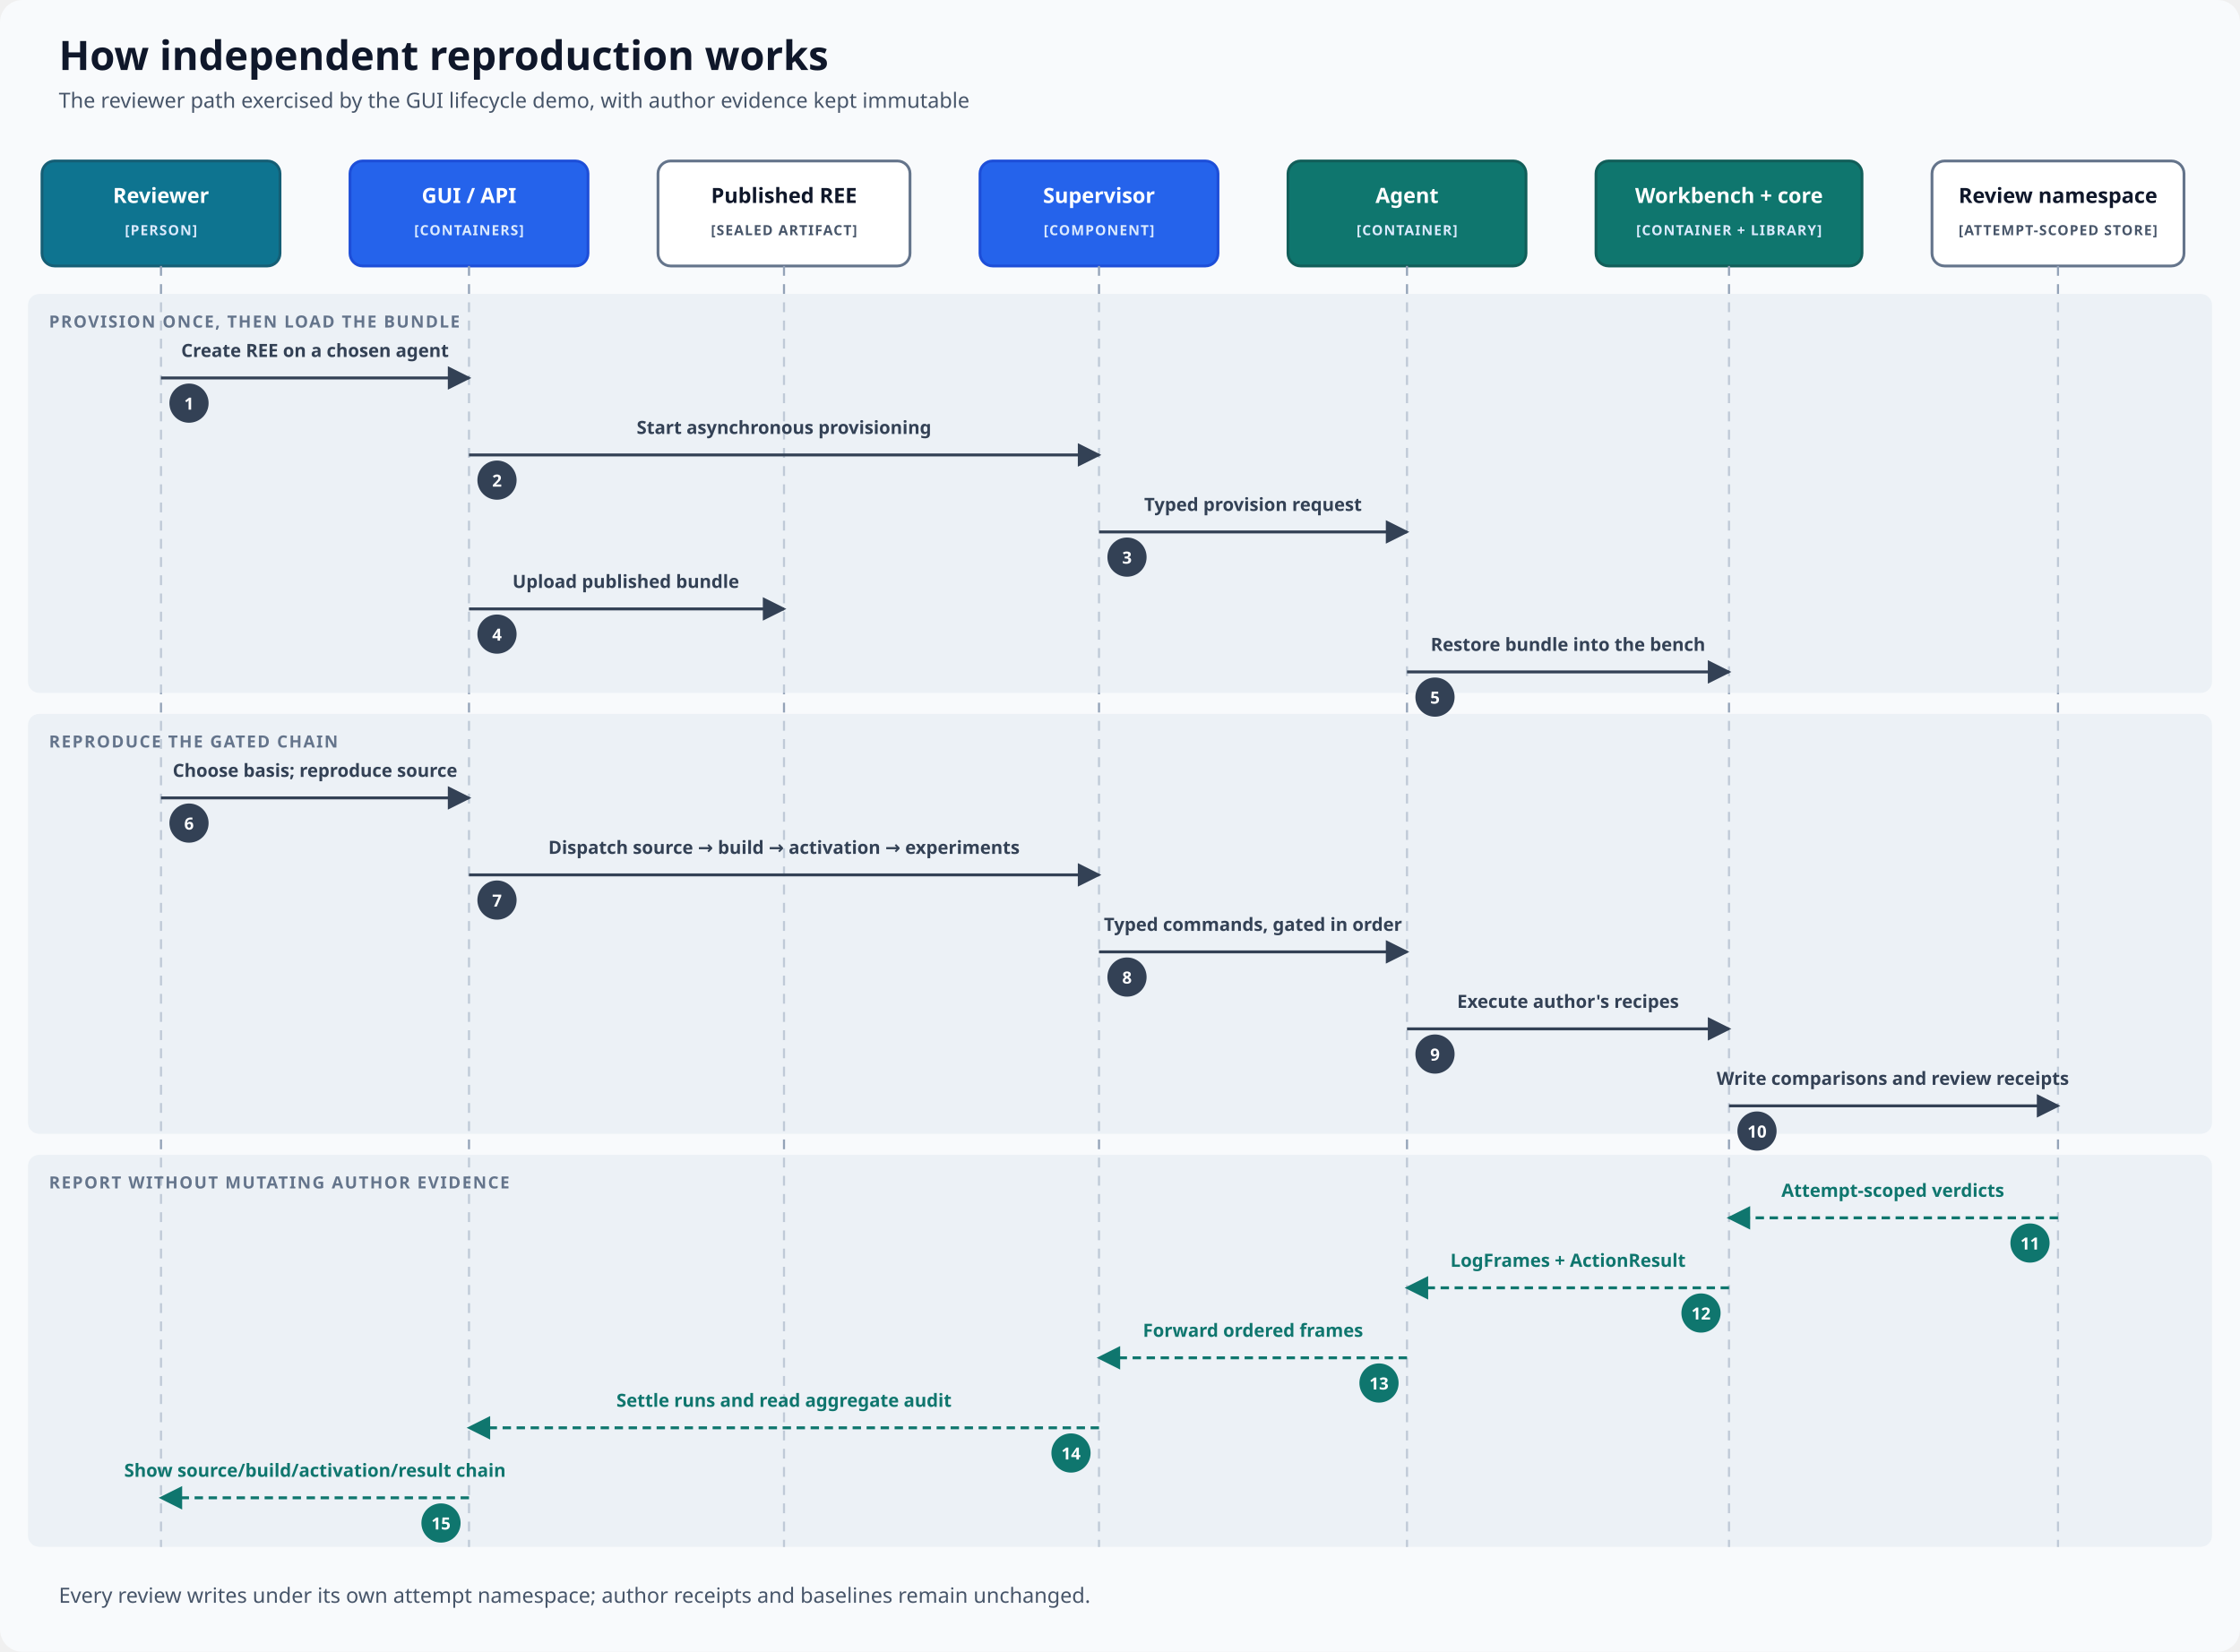
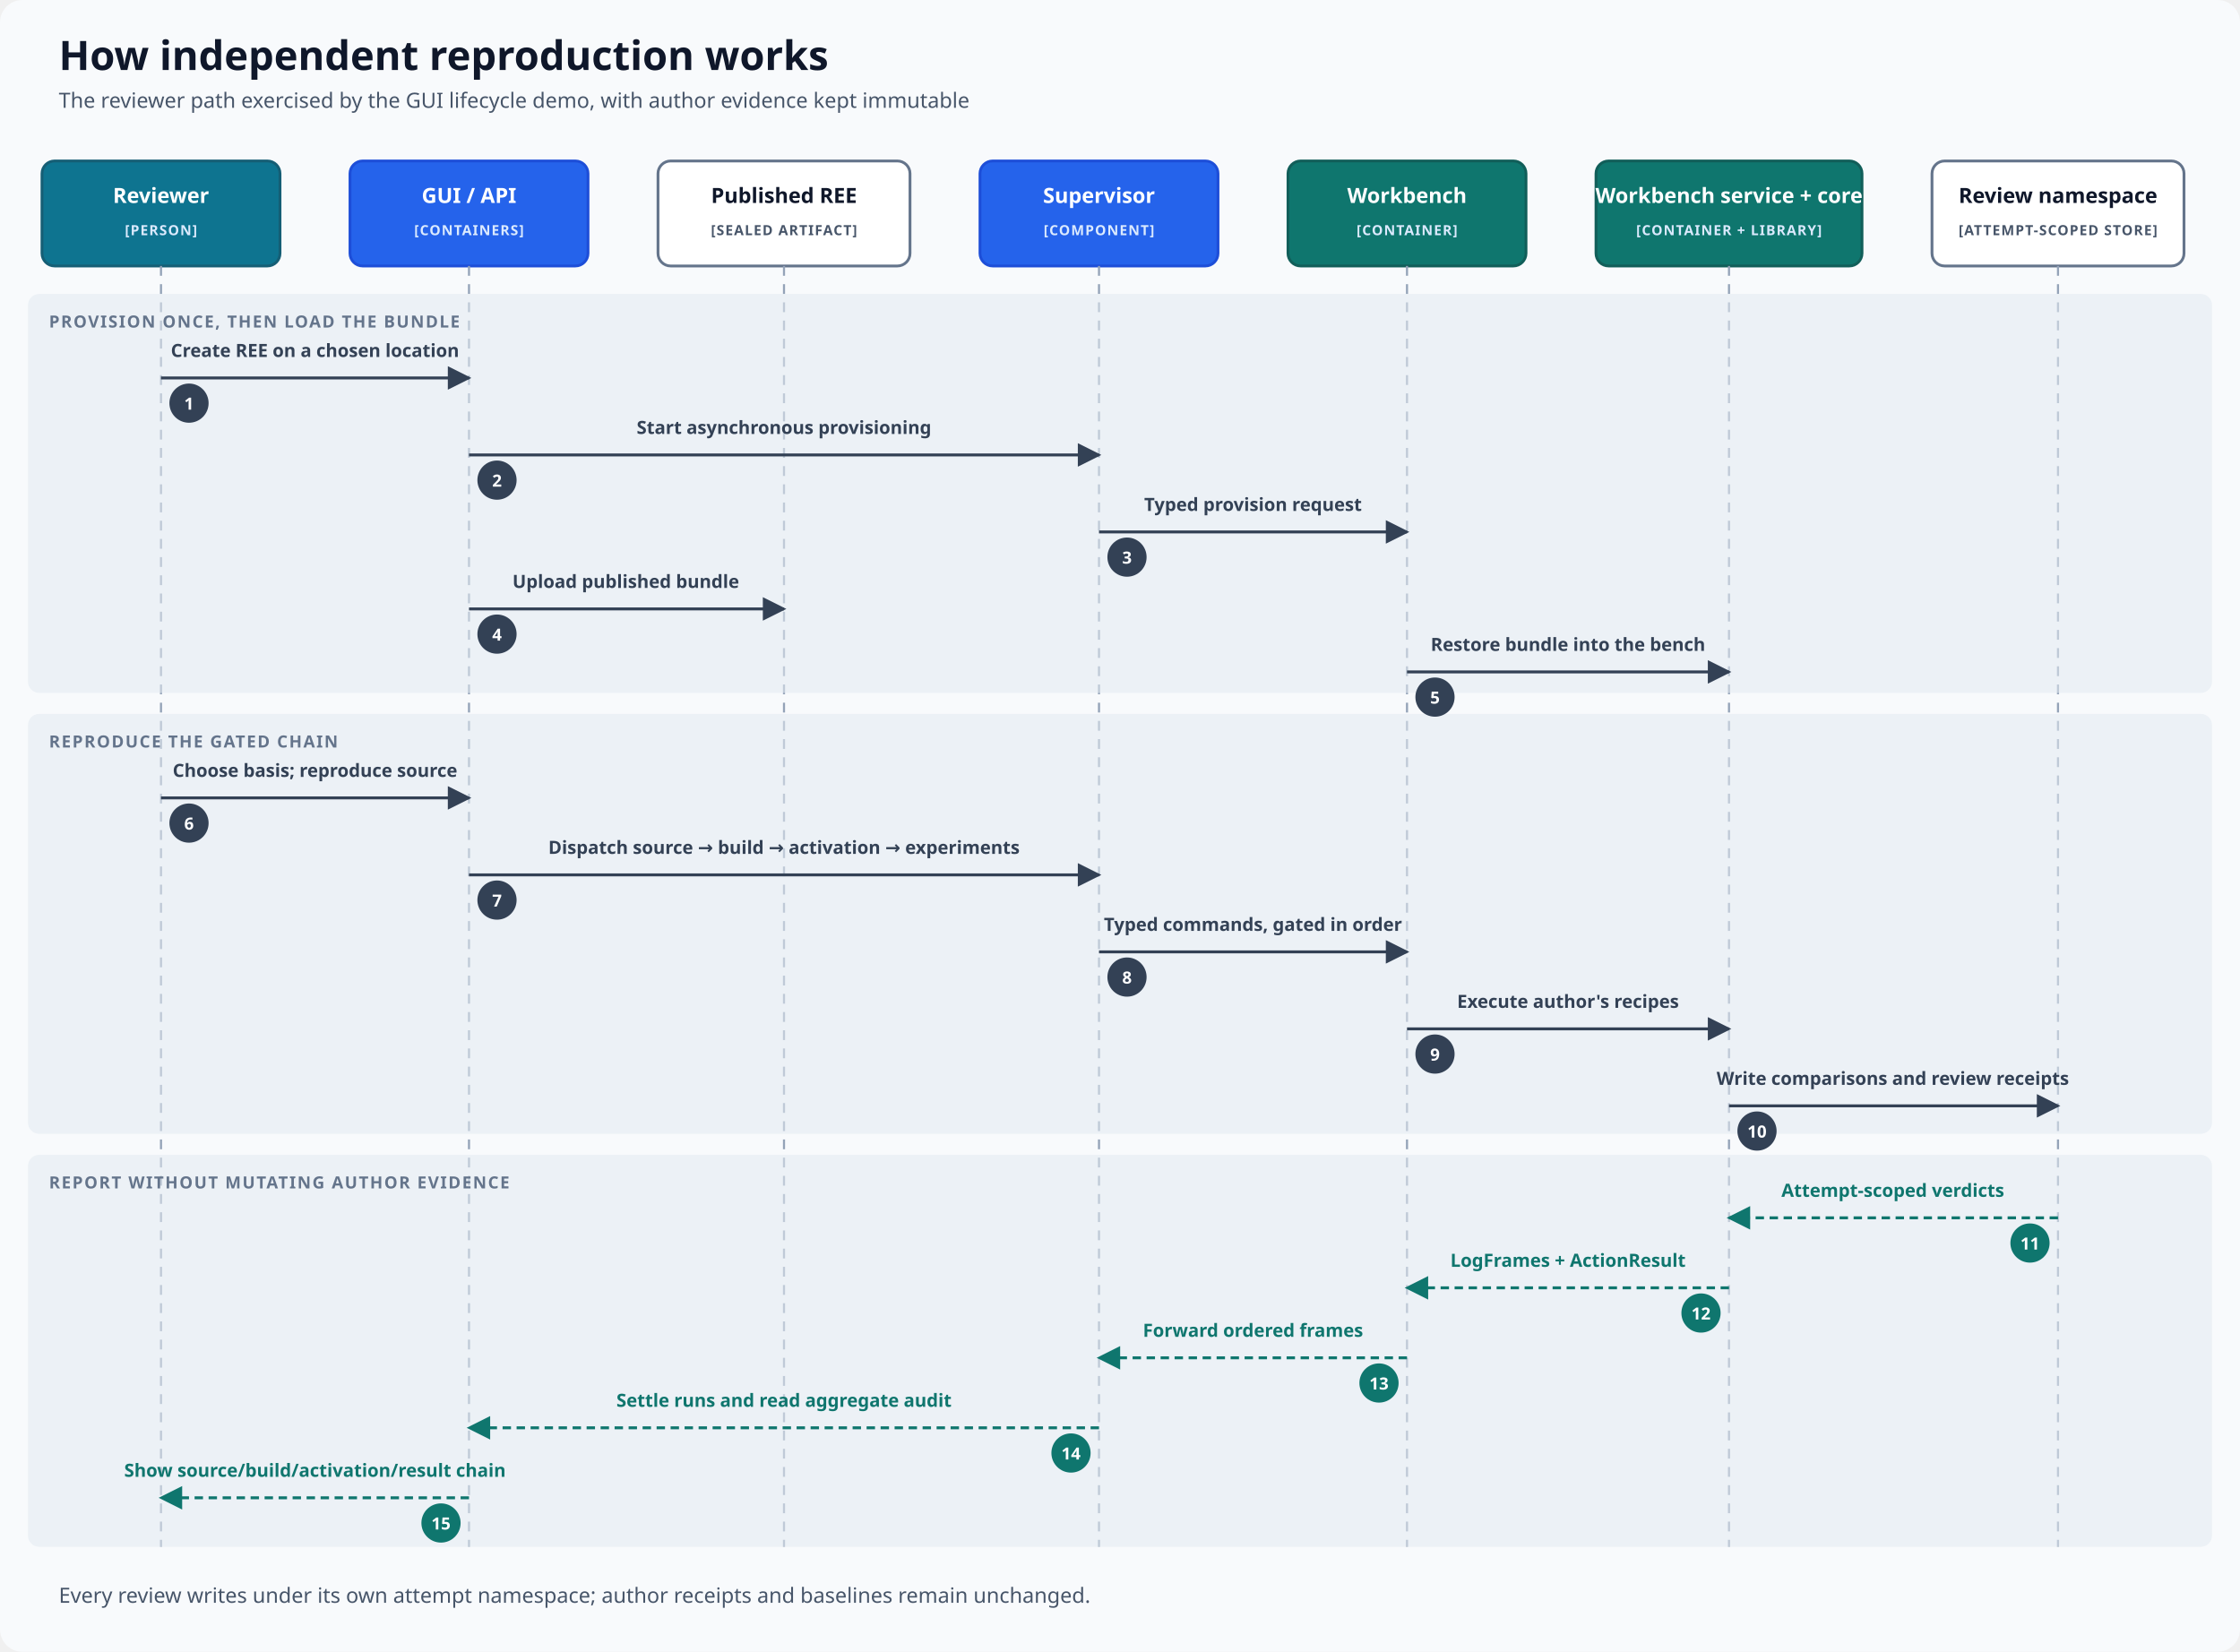
<svg xmlns="http://www.w3.org/2000/svg" width="1600" height="1180" viewBox="0 0 1600 1180" role="img" aria-labelledby="title description">
  <defs>
    <marker id="a" viewBox="0 0 10 10" refX="9" refY="5" markerWidth="8" markerHeight="8" orient="auto">
      <path d="M0 0 10 5 0 10z" fill="#334155" />
    </marker>
    <marker id="r" viewBox="0 0 10 10" refX="9" refY="5" markerWidth="8" markerHeight="8" orient="auto">
      <path d="M0 0 10 5 0 10z" fill="#0f766e" />
    </marker>
    <style>
      .bg{fill:#f8fafc}.head{font:700 29px system-ui,sans-serif;fill:#0f172a}.sub{font:15px system-ui,sans-serif;fill:#475569}.p{fill:#0e7490;stroke:#155e75;stroke-width:2}.control{fill:#2563eb;stroke:#1d4ed8;stroke-width:2}.exec{fill:#0f766e;stroke:#115e59;stroke-width:2}.store{fill:#fff;stroke:#64748b;stroke-width:2}.pn{font:700 15px system-ui,sans-serif;fill:#fff;text-anchor:middle}.pt{font:600 10px system-ui,sans-serif;fill:#dbeafe;text-anchor:middle;letter-spacing:.7px}.dn{font:700 15px system-ui,sans-serif;fill:#0f172a;text-anchor:middle}.dt{font:600 10px system-ui,sans-serif;fill:#475569;text-anchor:middle;letter-spacing:.7px}.life{stroke:#94a3b8;stroke-width:1.5;stroke-dasharray:7 6}.call{stroke:#334155;stroke-width:2.1;marker-end:url(#a)}.reply{stroke:#0f766e;stroke-width:2.1;stroke-dasharray:6 4;marker-end:url(#r)}.msg{font:600 13px system-ui,sans-serif;fill:#334155;text-anchor:middle}.replymsg{font:600 13px system-ui,sans-serif;fill:#0f766e;text-anchor:middle}.num{fill:#334155}.numreply{fill:#0f766e}.nt{font:700 12px system-ui,sans-serif;fill:#fff;text-anchor:middle;dominant-baseline:central}.band{fill:#e2e8f0;fill-opacity:.55}.bandlabel{font:700 12px system-ui,sans-serif;fill:#64748b;letter-spacing:1px}
    </style>
  </defs>
  <rect class="bg" width="1600" height="1180" rx="16" />
  <text class="head" x="42" y="50">How independent reproduction works</text>
  <text class="sub" x="42" y="77">The reviewer path exercised by the GUI lifecycle demo, with author evidence kept immutable</text>
  <g>
    <rect class="p" x="30" y="115" width="170" height="75" rx="9" />
    <text class="pn" x="115" y="145">Reviewer</text>
    <text class="pt" x="115" y="168">[PERSON]</text>
  </g>
  <g>
    <rect class="control" x="250" y="115" width="170" height="75" rx="9" />
    <text class="pn" x="335" y="145">GUI / API</text>
    <text class="pt" x="335" y="168">[CONTAINERS]</text>
  </g>
  <g>
    <rect class="store" x="470" y="115" width="180" height="75" rx="9" />
    <text class="dn" x="560" y="145">Published REE</text>
    <text class="dt" x="560" y="168">[SEALED ARTIFACT]</text>
  </g>
  <g>
    <rect class="control" x="700" y="115" width="170" height="75" rx="9" />
    <text class="pn" x="785" y="145">Supervisor</text>
    <text class="pt" x="785" y="168">[COMPONENT]</text>
  </g>
  <g>
    <rect class="exec" x="920" y="115" width="170" height="75" rx="9" />
-     <text class="pn" x="1005" y="145">Agent</text>
+     <text class="pn" x="1005" y="145">Workbench</text>
    <text class="pt" x="1005" y="168">[CONTAINER]</text>
  </g>
  <g>
    <rect class="exec" x="1140" y="115" width="190" height="75" rx="9" />
-     <text class="pn" x="1235" y="145">Workbench + core</text>
+     <text class="pn" x="1235" y="145">Workbench service + core</text>
    <text class="pt" x="1235" y="168">[CONTAINER + LIBRARY]</text>
  </g>
  <g>
    <rect class="store" x="1380" y="115" width="180" height="75" rx="9" />
    <text class="dn" x="1470" y="145">Review namespace</text>
    <text class="dt" x="1470" y="168">[ATTEMPT-SCOPED STORE]</text>
  </g>
  <g>
    <line class="life" x1="115" y1="190" x2="115" y2="1105" />
    <line class="life" x1="335" y1="190" x2="335" y2="1105" />
    <line class="life" x1="560" y1="190" x2="560" y2="1105" />
    <line class="life" x1="785" y1="190" x2="785" y2="1105" />
    <line class="life" x1="1005" y1="190" x2="1005" y2="1105" />
    <line class="life" x1="1235" y1="190" x2="1235" y2="1105" />
    <line class="life" x1="1470" y1="190" x2="1470" y2="1105" />
  </g>
  <rect class="band" x="20" y="210" width="1560" height="285" rx="8" />
  <text class="bandlabel" x="35" y="234">PROVISION ONCE, THEN LOAD THE BUNDLE</text>
  <rect class="band" x="20" y="510" width="1560" height="300" rx="8" />
  <text class="bandlabel" x="35" y="534">REPRODUCE THE GATED CHAIN</text>
  <rect class="band" x="20" y="825" width="1560" height="280" rx="8" />
  <text class="bandlabel" x="35" y="849">REPORT WITHOUT MUTATING AUTHOR EVIDENCE</text>
  <line class="call" x1="115" y1="270" x2="335" y2="270" />
  <circle class="num" cx="135" cy="288" r="14" />
  <text class="nt" x="135" y="288">1</text>
-   <text class="msg" x="225" y="255">Create REE on a chosen agent</text>
+   <text class="msg" x="225" y="255">Create REE on a chosen location</text>
  <line class="call" x1="335" y1="325" x2="785" y2="325" />
  <circle class="num" cx="355" cy="343" r="14" />
  <text class="nt" x="355" y="343">2</text>
  <text class="msg" x="560" y="310">Start asynchronous provisioning</text>
  <line class="call" x1="785" y1="380" x2="1005" y2="380" />
  <circle class="num" cx="805" cy="398" r="14" />
  <text class="nt" x="805" y="398">3</text>
  <text class="msg" x="895" y="365">Typed provision request</text>
  <line class="call" x1="335" y1="435" x2="560" y2="435" />
  <circle class="num" cx="355" cy="453" r="14" />
  <text class="nt" x="355" y="453">4</text>
  <text class="msg" x="447" y="420">Upload published bundle</text>
  <line class="call" x1="1005" y1="480" x2="1235" y2="480" />
  <circle class="num" cx="1025" cy="498" r="14" />
  <text class="nt" x="1025" y="498">5</text>
  <text class="msg" x="1120" y="465">Restore bundle into the bench</text>
  <line class="call" x1="115" y1="570" x2="335" y2="570" />
  <circle class="num" cx="135" cy="588" r="14" />
  <text class="nt" x="135" y="588">6</text>
  <text class="msg" x="225" y="555">Choose basis; reproduce source</text>
  <line class="call" x1="335" y1="625" x2="785" y2="625" />
  <circle class="num" cx="355" cy="643" r="14" />
  <text class="nt" x="355" y="643">7</text>
  <text class="msg" x="560" y="610">Dispatch source → build → activation → experiments</text>
  <line class="call" x1="785" y1="680" x2="1005" y2="680" />
  <circle class="num" cx="805" cy="698" r="14" />
  <text class="nt" x="805" y="698">8</text>
  <text class="msg" x="895" y="665">Typed commands, gated in order</text>
  <line class="call" x1="1005" y1="735" x2="1235" y2="735" />
  <circle class="num" cx="1025" cy="753" r="14" />
  <text class="nt" x="1025" y="753">9</text>
  <text class="msg" x="1120" y="720">Execute author's recipes</text>
  <line class="call" x1="1235" y1="790" x2="1470" y2="790" />
  <circle class="num" cx="1255" cy="808" r="14" />
  <text class="nt" x="1255" y="808">10</text>
  <text class="msg" x="1352" y="775">Write comparisons and review receipts</text>
  <line class="reply" x1="1470" y1="870" x2="1235" y2="870" />
  <circle class="numreply" cx="1450" cy="888" r="14" />
  <text class="nt" x="1450" y="888">11</text>
  <text class="replymsg" x="1352" y="855">Attempt-scoped verdicts</text>
  <line class="reply" x1="1235" y1="920" x2="1005" y2="920" />
  <circle class="numreply" cx="1215" cy="938" r="14" />
  <text class="nt" x="1215" y="938">12</text>
  <text class="replymsg" x="1120" y="905">LogFrames + ActionResult</text>
  <line class="reply" x1="1005" y1="970" x2="785" y2="970" />
  <circle class="numreply" cx="985" cy="988" r="14" />
  <text class="nt" x="985" y="988">13</text>
  <text class="replymsg" x="895" y="955">Forward ordered frames</text>
  <line class="reply" x1="785" y1="1020" x2="335" y2="1020" />
  <circle class="numreply" cx="765" cy="1038" r="14" />
  <text class="nt" x="765" y="1038">14</text>
  <text class="replymsg" x="560" y="1005">Settle runs and read aggregate audit</text>
  <line class="reply" x1="335" y1="1070" x2="115" y2="1070" />
  <circle class="numreply" cx="315" cy="1088" r="14" />
  <text class="nt" x="315" y="1088">15</text>
  <text class="replymsg" x="225" y="1055">Show source/build/activation/result chain</text>
  <text class="sub" x="42" y="1145">Every review writes under its own attempt namespace; author receipts and baselines remain unchanged.</text>
</svg>
